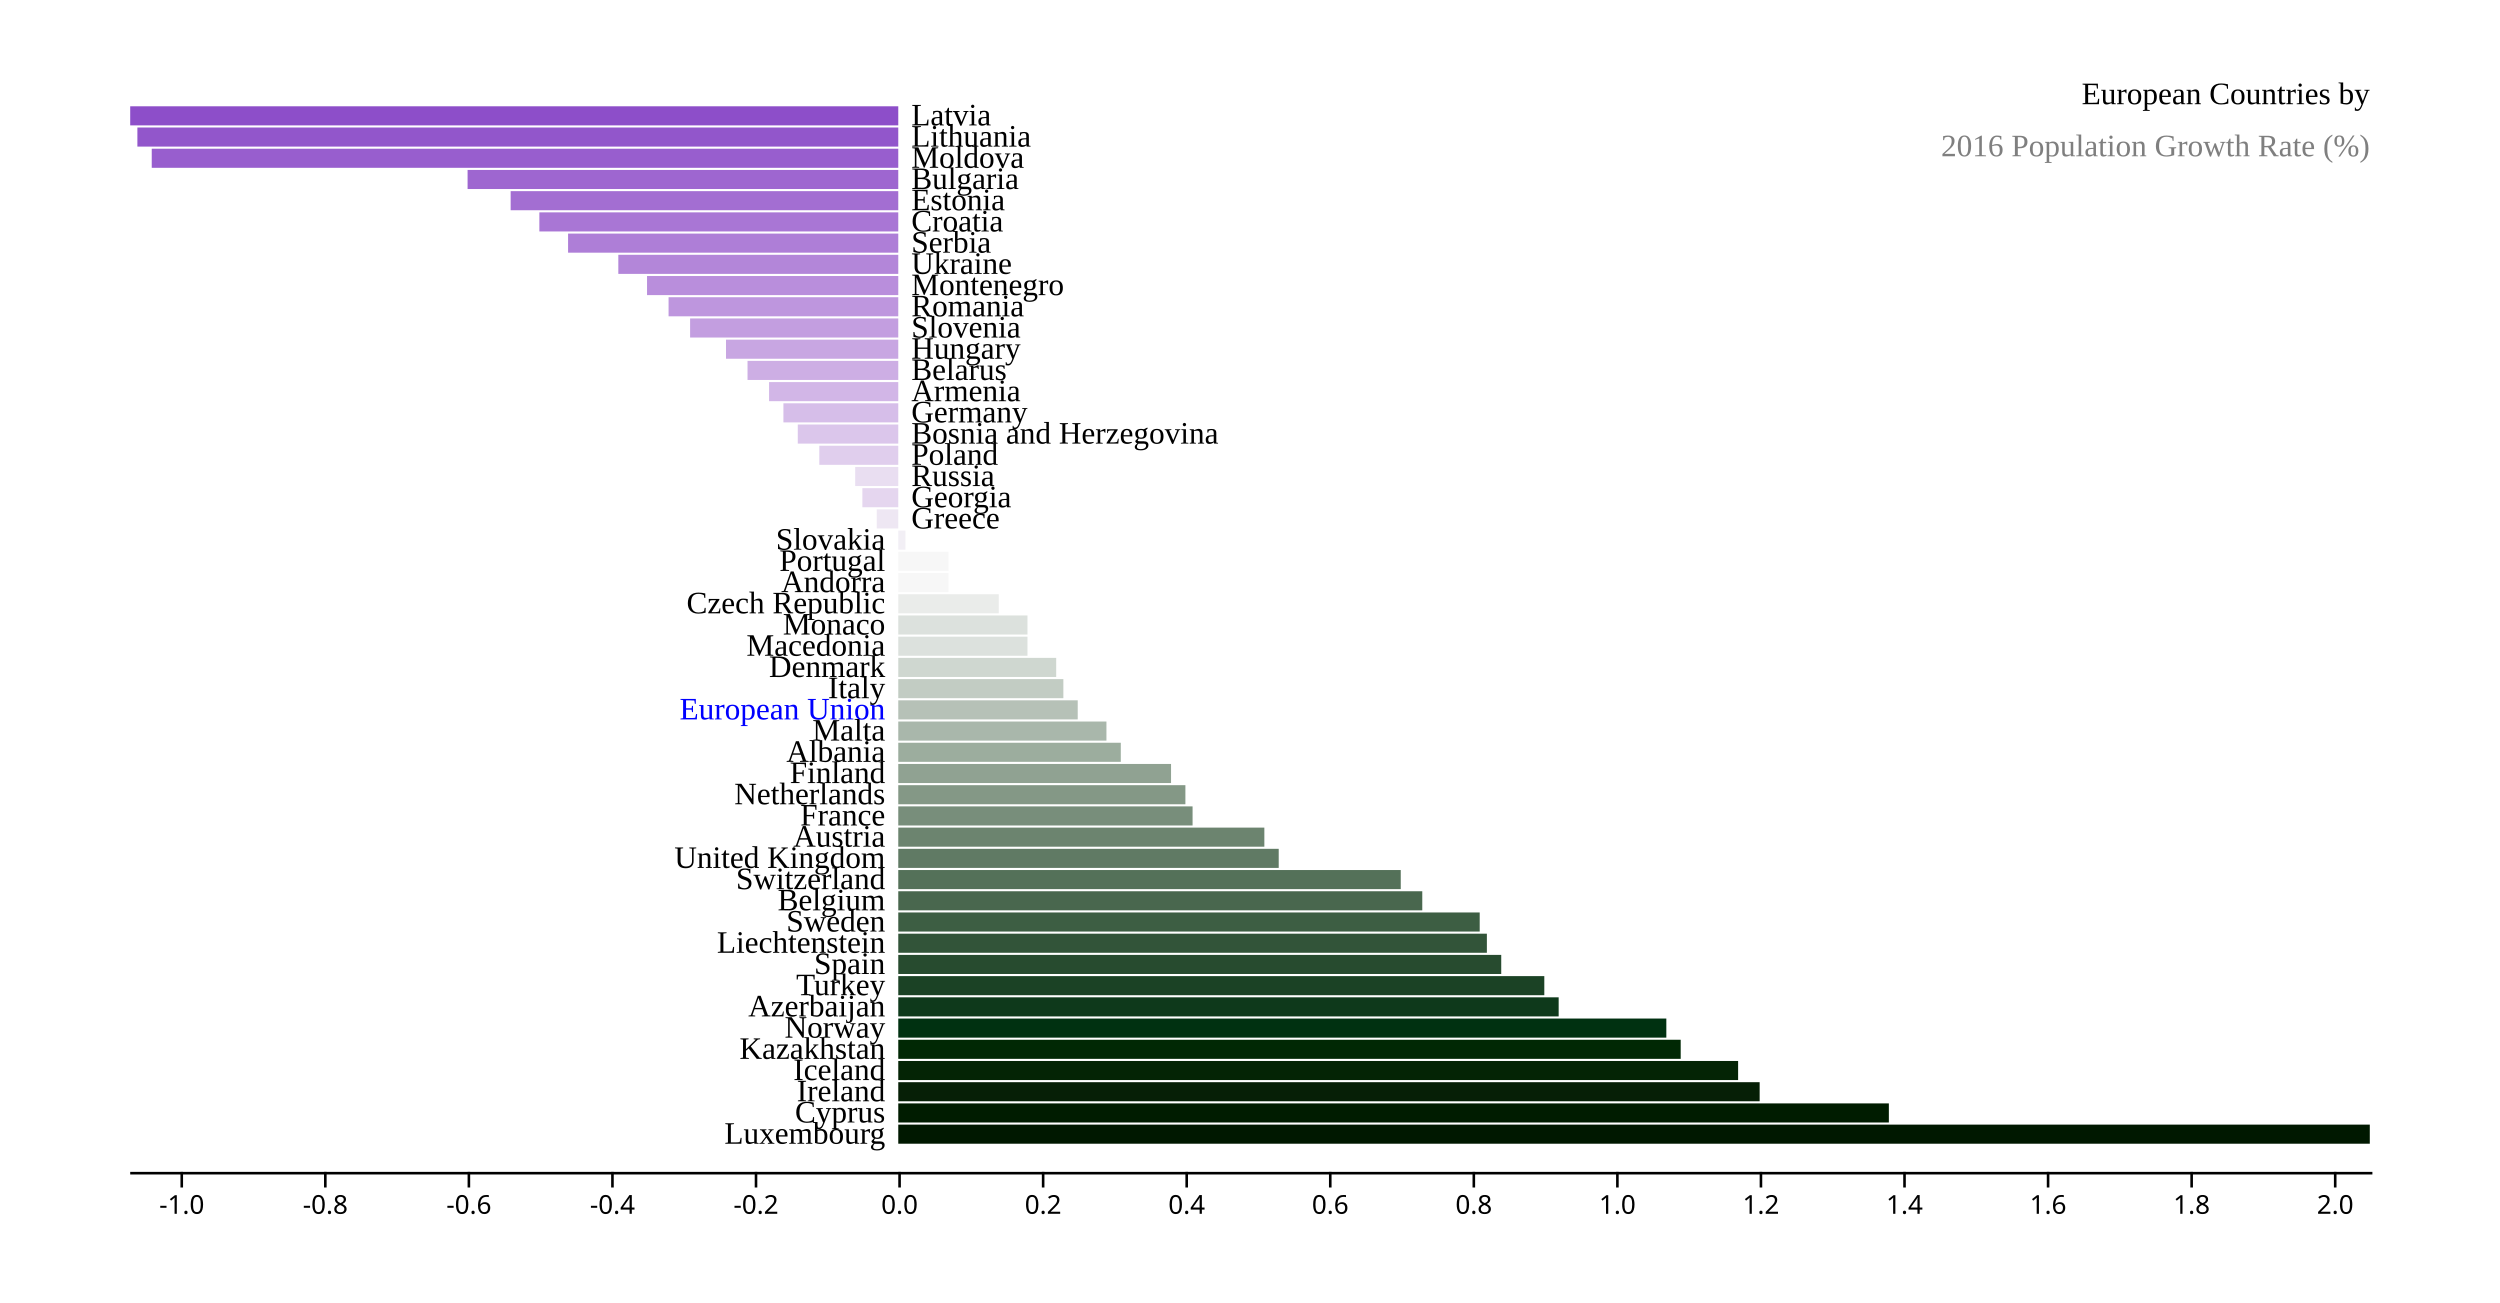
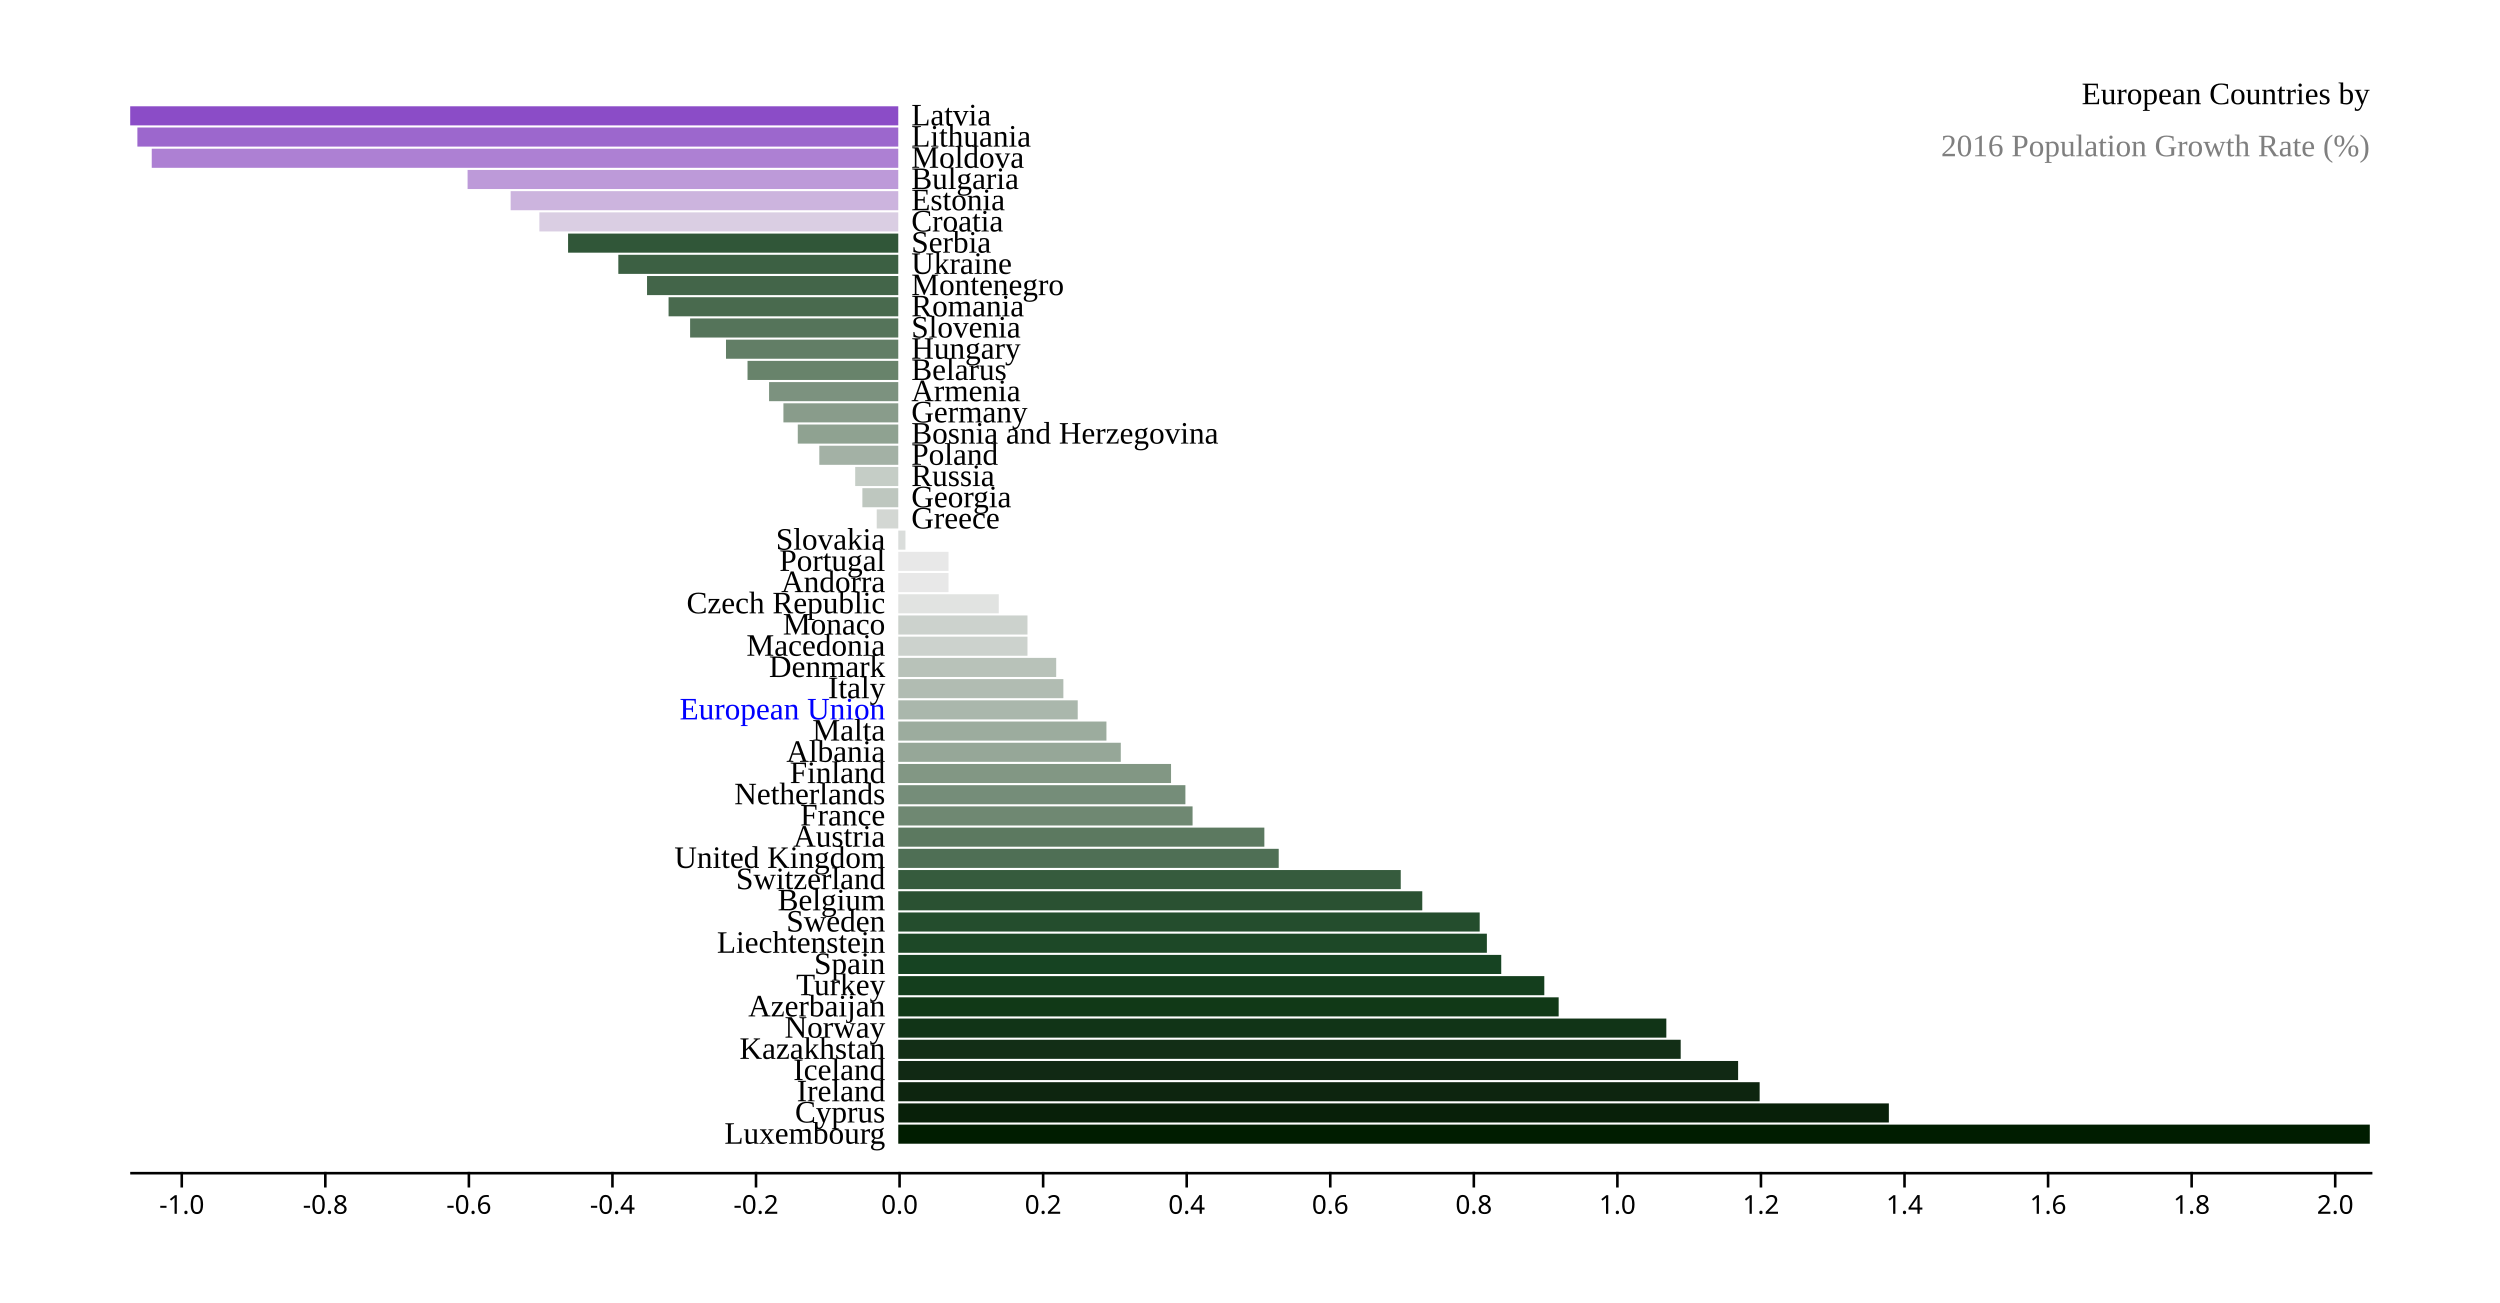
<svg xmlns="http://www.w3.org/2000/svg" width="960" height="500">
  <g transform="translate(50,40)">
    <g class="legend">
      <text x="860" text-anchor="end">European Countries by</text>
      <text x="860" y="20" text-anchor="end" style="opacity: 0.5;">2016 Population Growth Rate (%)</text>
    </g>
    <g class="y-axis" transform="translate(294.9359,0)">
      <line y1="0" y2="400" />
    </g>
    <g class="x-axis" transform="translate(0,410)" fill="none" font-size="10" font-family="sans-serif" text-anchor="middle">
      <path class="domain" stroke="#000" d="M0.5,0V0.5H860.5V0" />
      <g class="tick" opacity="1" transform="translate(19.79487,0)">
        <line stroke="#000" y2="6" />
        <text fill="#000" y="9" dy="0.71em">-1.0</text>
      </g>
      <g class="tick" opacity="1" transform="translate(74.92308,0)">
        <line stroke="#000" y2="6" />
        <text fill="#000" y="9" dy="0.71em">-0.8</text>
      </g>
      <g class="tick" opacity="1" transform="translate(130.0513,0)">
        <line stroke="#000" y2="6" />
        <text fill="#000" y="9" dy="0.71em">-0.6</text>
      </g>
      <g class="tick" opacity="1" transform="translate(185.1795,0)">
        <line stroke="#000" y2="6" />
        <text fill="#000" y="9" dy="0.71em">-0.4</text>
      </g>
      <g class="tick" opacity="1" transform="translate(240.3077,0)">
        <line stroke="#000" y2="6" />
        <text fill="#000" y="9" dy="0.71em">-0.2</text>
      </g>
      <g class="tick" opacity="1" transform="translate(295.4359,0)">
        <line stroke="#000" y2="6" />
        <text fill="#000" y="9" dy="0.71em">0.0</text>
      </g>
      <g class="tick" opacity="1" transform="translate(350.5641,0)">
        <line stroke="#000" y2="6" />
        <text fill="#000" y="9" dy="0.71em">0.2</text>
      </g>
      <g class="tick" opacity="1" transform="translate(405.6923,0)">
        <line stroke="#000" y2="6" />
        <text fill="#000" y="9" dy="0.71em">0.4</text>
      </g>
      <g class="tick" opacity="1" transform="translate(460.8205,0)">
        <line stroke="#000" y2="6" />
        <text fill="#000" y="9" dy="0.71em">0.6</text>
      </g>
      <g class="tick" opacity="1" transform="translate(515.9487,0)">
        <line stroke="#000" y2="6" />
        <text fill="#000" y="9" dy="0.71em">0.8</text>
      </g>
      <g class="tick" opacity="1" transform="translate(571.0769,0)">
        <line stroke="#000" y2="6" />
        <text fill="#000" y="9" dy="0.71em">1.0</text>
      </g>
      <g class="tick" opacity="1" transform="translate(626.2051,0)">
        <line stroke="#000" y2="6" />
        <text fill="#000" y="9" dy="0.71em">1.2</text>
      </g>
      <g class="tick" opacity="1" transform="translate(681.3333,0)">
        <line stroke="#000" y2="6" />
        <text fill="#000" y="9" dy="0.71em">1.4</text>
      </g>
      <g class="tick" opacity="1" transform="translate(736.4615,0)">
        <line stroke="#000" y2="6" />
        <text fill="#000" y="9" dy="0.71em">1.6</text>
      </g>
      <g class="tick" opacity="1" transform="translate(791.5897,0)">
        <line stroke="#000" y2="6" />
        <text fill="#000" y="9" dy="0.71em">1.8</text>
      </g>
      <g class="tick" opacity="1" transform="translate(846.7179,0)">
        <line stroke="#000" y2="6" />
        <text fill="#000" y="9" dy="0.71em">2.0</text>
      </g>
    </g>
    <g class="bars">
-       <rect class="annual-growth" x="294.936" y="391.853" height="7.332" width="565.064" style="fill:#001800;" />
-       <rect class="annual-growth" x="294.936" y="383.707" height="7.332" width="380.385" style="fill:#001c00;" />
-       <rect class="annual-growth" x="294.936" y="375.56" height="7.332" width="330.769" style="fill:#061f06;" />
-       <rect class="annual-growth" x="294.936" y="367.413" height="7.332" width="322.5" style="fill:#042405;" />
-       <rect class="annual-growth" x="294.936" y="359.267" height="7.332" width="300.449" style="fill:#002804;" />
-       <rect class="annual-growth" x="294.936" y="351.12" height="7.332" width="294.936" style="fill:#003111;" />
-       <rect class="annual-growth" x="294.936" y="342.974" height="7.332" width="253.59" style="fill:#0e391b;" />
-       <rect class="annual-growth" x="294.936" y="334.827" height="7.332" width="248.077" style="fill:#1b4225;" />
-       <rect class="annual-growth" x="294.936" y="326.68" height="7.332" width="231.538" style="fill:#274b2f;" />
-       <rect class="annual-growth" x="294.936" y="318.534" height="7.332" width="226.026" style="fill:#325439;" />
-       <rect class="annual-growth" x="294.936" y="310.387" height="7.332" width="223.269" style="fill:#3d5e43;" />
-       <rect class="annual-growth" x="294.936" y="302.24" height="7.332" width="201.218" style="fill:#49674e;" />
-       <rect class="annual-growth" x="294.936" y="294.094" height="7.332" width="192.949" style="fill:#547159;" />
-       <rect class="annual-growth" x="294.936" y="285.947" height="7.332" width="146.09" style="fill:#607a64;" />
-       <rect class="annual-growth" x="294.936" y="277.8" height="7.332" width="140.577" style="fill:#6c846f;" />
-       <rect class="annual-growth" x="294.936" y="269.654" height="7.332" width="113.013" style="fill:#788e7b;" />
-       <rect class="annual-growth" x="294.936" y="261.507" height="7.332" width="110.256" style="fill:#849886;" />
-       <rect class="annual-growth" x="294.936" y="253.36" height="7.332" width="104.744" style="fill:#90a292;" />
-       <rect class="annual-growth" x="294.936" y="245.214" height="7.332" width="85.449" style="fill:#9cad9e;" />
-       <rect class="annual-growth" x="294.936" y="237.067" height="7.332" width="79.936" style="fill:#a9b7ab;" />
-       <rect class="annual-growth" x="294.936" y="228.921" height="7.332" width="68.91" style="fill:#b6c1b7;" />
-       <rect class="annual-growth" x="294.936" y="220.774" height="7.332" width="63.397" style="fill:#c2ccc3;" />
-       <rect class="annual-growth" x="294.936" y="212.627" height="7.332" width="60.641" style="fill:#cfd7d0;" />
-       <rect class="annual-growth" x="294.936" y="204.481" height="7.332" width="49.615" style="fill:#dce1dd;" />
-       <rect class="annual-growth" x="294.936" y="196.334" height="7.332" width="49.615" style="fill:#dce1dd;" />
-       <rect class="annual-growth" x="294.936" y="188.187" height="7.332" width="38.59" style="fill:#eaecea;" />
-       <rect class="annual-growth" x="294.936" y="180.041" height="7.332" width="19.295" style="fill:#f7f7f7;" />
-       <rect class="annual-growth" x="294.936" y="171.894" height="7.332" width="19.295" style="fill:#f7f7f7;" />
-       <rect class="annual-growth" x="294.936" y="163.747" height="7.332" width="2.756" style="fill:#f2eff5;" />
-       <rect class="annual-growth" x="286.667" y="155.601" height="7.332" width="8.269" style="fill:#eee7f3;" />
-       <rect class="annual-growth" x="281.154" y="147.454" height="7.332" width="13.782" style="fill:#e5d6ef;" />
-       <rect class="annual-growth" x="278.397" y="139.308" height="7.332" width="16.538" style="fill:#e9def1;" />
-       <rect class="annual-growth" x="264.615" y="131.161" height="7.332" width="30.321" style="fill:#e0ceed;" />
-       <rect class="annual-growth" x="256.346" y="123.014" height="7.332" width="38.59" style="fill:#dbc6eb;" />
-       <rect class="annual-growth" x="250.833" y="114.868" height="7.332" width="44.103" style="fill:#d6bee9;" />
-       <rect class="annual-growth" x="245.321" y="106.721" height="7.332" width="49.615" style="fill:#d2b6e7;" />
-       <rect class="annual-growth" x="237.051" y="98.574" height="7.332" width="57.885" style="fill:#cdaee4;" />
-       <rect class="annual-growth" x="228.782" y="90.428" height="7.332" width="66.154" style="fill:#c8a6e2;" />
-       <rect class="annual-growth" x="215" y="82.281" height="7.332" width="79.936" style="fill:#c39ee0;" />
-       <rect class="annual-growth" x="206.731" y="74.134" height="7.332" width="88.205" style="fill:#be96de;" />
-       <rect class="annual-growth" x="198.462" y="65.988" height="7.332" width="96.474" style="fill:#b98edc;" />
-       <rect class="annual-growth" x="187.436" y="57.841" height="7.332" width="107.5" style="fill:#b386d9;" />
-       <rect class="annual-growth" x="168.141" y="49.695" height="7.332" width="126.795" style="fill:#ae7ed7;" />
-       <rect class="annual-growth" x="157.115" y="41.548" height="7.332" width="137.821" style="fill:#a976d5;" />
-       <rect class="annual-growth" x="146.09" y="33.401" height="7.332" width="148.846" style="fill:#a36ed2;" />
-       <rect class="annual-growth" x="129.551" y="25.255" height="7.332" width="165.385" style="fill:#9e66d0;" />
-       <rect class="annual-growth" x="8.269" y="17.108" height="7.332" width="286.667" style="fill:#985ece;" />
-       <rect class="annual-growth" x="2.756" y="8.961" height="7.332" width="292.179" style="fill:#9256cb;" />
-       <rect class="annual-growth" x="0" y="0.815" height="7.332" width="294.936" style="fill:#8d4ec9;" />
+       <rect class="annual-growth" x="294.936" y="391.853" height="7.332" width="565.064" style="fill:#001d00;" />
+       <rect class="annual-growth" x="294.936" y="383.707" height="7.332" width="380.385" style="fill:#082009;" />
+       <rect class="annual-growth" x="294.936" y="375.56" height="7.332" width="330.769" style="fill:#0d250f;" />
+       <rect class="annual-growth" x="294.936" y="367.413" height="7.332" width="322.5" style="fill:#112914;" />
+       <rect class="annual-growth" x="294.936" y="359.267" height="7.332" width="300.449" style="fill:#122e16;" />
+       <rect class="annual-growth" x="294.936" y="351.12" height="7.332" width="294.936" style="fill:#113417;" />
+       <rect class="annual-growth" x="294.936" y="342.974" height="7.332" width="253.59" style="fill:#113917;" />
+       <rect class="annual-growth" x="294.936" y="334.827" height="7.332" width="248.077" style="fill:#143e1d;" />
+       <rect class="annual-growth" x="294.936" y="326.68" height="7.332" width="231.538" style="fill:#164322;" />
+       <rect class="annual-growth" x="294.936" y="318.534" height="7.332" width="226.026" style="fill:#1d4827;" />
+       <rect class="annual-growth" x="294.936" y="310.387" height="7.332" width="223.269" style="fill:#244d2d;" />
+       <rect class="annual-growth" x="294.936" y="302.24" height="7.332" width="201.218" style="fill:#2a5132;" />
+       <rect class="annual-growth" x="294.936" y="294.094" height="7.332" width="192.949" style="fill:#365b3d;" />
+       <rect class="annual-growth" x="294.936" y="285.947" height="7.332" width="146.09" style="fill:#4f6f55;" />
+       <rect class="annual-growth" x="294.936" y="277.8" height="7.332" width="140.577" style="fill:#5c7960;" />
+       <rect class="annual-growth" x="294.936" y="269.654" height="7.332" width="113.013" style="fill:#6f8872;" />
+       <rect class="annual-growth" x="294.936" y="261.507" height="7.332" width="110.256" style="fill:#758d79;" />
+       <rect class="annual-growth" x="294.936" y="253.36" height="7.332" width="104.744" style="fill:#829784;" />
+       <rect class="annual-growth" x="294.936" y="245.214" height="7.332" width="85.449" style="fill:#96a798;" />
+       <rect class="annual-growth" x="294.936" y="237.067" height="7.332" width="79.936" style="fill:#9cac9e;" />
+       <rect class="annual-growth" x="294.936" y="228.921" height="7.332" width="68.91" style="fill:#aab7ac;" />
+       <rect class="annual-growth" x="294.936" y="220.774" height="7.332" width="63.397" style="fill:#b1bcb2;" />
+       <rect class="annual-growth" x="294.936" y="212.627" height="7.332" width="60.641" style="fill:#b8c2b9;" />
+       <rect class="annual-growth" x="294.936" y="204.481" height="7.332" width="49.615" style="fill:#ccd2cd;" />
+       <rect class="annual-growth" x="294.936" y="196.334" height="7.332" width="49.615" style="fill:#ccd2cd;" />
+       <rect class="annual-growth" x="294.936" y="188.187" height="7.332" width="38.59" style="fill:#e1e3e1;" />
+       <rect class="annual-growth" x="294.936" y="180.041" height="7.332" width="19.295" style="fill:#e8e8e8;" />
+       <rect class="annual-growth" x="294.936" y="171.894" height="7.332" width="19.295" style="fill:#e8e8e8;" />
+       <rect class="annual-growth" x="294.936" y="163.747" height="7.332" width="2.756" style="fill:#dadddb;" />
+       <rect class="annual-growth" x="286.667" y="155.601" height="7.332" width="8.269" style="fill:#d3d7d3;" />
+       <rect class="annual-growth" x="281.154" y="147.454" height="7.332" width="13.782" style="fill:#bec7bf;" />
+       <rect class="annual-growth" x="278.397" y="139.308" height="7.332" width="16.538" style="fill:#c5cdc6;" />
+       <rect class="annual-growth" x="264.615" y="131.161" height="7.332" width="30.321" style="fill:#a3b1a5;" />
+       <rect class="annual-growth" x="256.346" y="123.014" height="7.332" width="38.59" style="fill:#8fa291;" />
+       <rect class="annual-growth" x="250.833" y="114.868" height="7.332" width="44.103" style="fill:#899c8b;" />
+       <rect class="annual-growth" x="245.321" y="106.721" height="7.332" width="49.615" style="fill:#7c927f;" />
+       <rect class="annual-growth" x="237.051" y="98.574" height="7.332" width="57.885" style="fill:#68836b;" />
+       <rect class="annual-growth" x="228.782" y="90.428" height="7.332" width="66.154" style="fill:#627e66;" />
+       <rect class="annual-growth" x="215" y="82.281" height="7.332" width="79.936" style="fill:#55745a;" />
+       <rect class="annual-growth" x="206.731" y="74.134" height="7.332" width="88.205" style="fill:#496a4e;" />
+       <rect class="annual-growth" x="198.462" y="65.988" height="7.332" width="96.474" style="fill:#436549;" />
+       <rect class="annual-growth" x="187.436" y="57.841" height="7.332" width="107.5" style="fill:#3c6043;" />
+       <rect class="annual-growth" x="168.141" y="49.695" height="7.332" width="126.795" style="fill:#305638;" />
+       <rect class="annual-growth" x="157.115" y="41.548" height="7.332" width="137.821" style="fill:#dacee3;" />
+       <rect class="annual-growth" x="146.09" y="33.401" height="7.332" width="148.846" style="fill:#ccb4de;" />
+       <rect class="annual-growth" x="129.551" y="25.255" height="7.332" width="165.385" style="fill:#bd9ad9;" />
+       <rect class="annual-growth" x="8.269" y="17.108" height="7.332" width="286.667" style="fill:#ad80d3;" />
+       <rect class="annual-growth" x="2.756" y="8.961" height="7.332" width="292.179" style="fill:#9c67cd;" />
+       <rect class="annual-growth" x="0" y="0.815" height="7.332" width="294.936" style="fill:#8b4cc7;" />
    </g>
    <g class="labels">
      <text class="bar-label" x="294.936" y="391.853" dx="-5" dy="7.332" text-anchor="end">Luxembourg</text>
      <text class="bar-label" x="294.936" y="383.707" dx="-5" dy="7.332" text-anchor="end">Cyprus</text>
      <text class="bar-label" x="294.936" y="375.56" dx="-5" dy="7.332" text-anchor="end">Ireland</text>
      <text class="bar-label" x="294.936" y="367.413" dx="-5" dy="7.332" text-anchor="end">Iceland</text>
      <text class="bar-label" x="294.936" y="359.267" dx="-5" dy="7.332" text-anchor="end">Kazakhstan</text>
      <text class="bar-label" x="294.936" y="351.12" dx="-5" dy="7.332" text-anchor="end">Norway</text>
      <text class="bar-label" x="294.936" y="342.974" dx="-5" dy="7.332" text-anchor="end">Azerbaijan</text>
      <text class="bar-label" x="294.936" y="334.827" dx="-5" dy="7.332" text-anchor="end">Turkey</text>
      <text class="bar-label" x="294.936" y="326.68" dx="-5" dy="7.332" text-anchor="end">Spain</text>
      <text class="bar-label" x="294.936" y="318.534" dx="-5" dy="7.332" text-anchor="end">Liechtenstein</text>
      <text class="bar-label" x="294.936" y="310.387" dx="-5" dy="7.332" text-anchor="end">Sweden</text>
      <text class="bar-label" x="294.936" y="302.24" dx="-5" dy="7.332" text-anchor="end">Belgium</text>
      <text class="bar-label" x="294.936" y="294.094" dx="-5" dy="7.332" text-anchor="end">Switzerland</text>
      <text class="bar-label" x="294.936" y="285.947" dx="-5" dy="7.332" text-anchor="end">United Kingdom</text>
      <text class="bar-label" x="294.936" y="277.8" dx="-5" dy="7.332" text-anchor="end">Austria</text>
      <text class="bar-label" x="294.936" y="269.654" dx="-5" dy="7.332" text-anchor="end">France</text>
      <text class="bar-label" x="294.936" y="261.507" dx="-5" dy="7.332" text-anchor="end">Netherlands</text>
      <text class="bar-label" x="294.936" y="253.36" dx="-5" dy="7.332" text-anchor="end">Finland</text>
      <text class="bar-label" x="294.936" y="245.214" dx="-5" dy="7.332" text-anchor="end">Albania</text>
      <text class="bar-label" x="294.936" y="237.067" dx="-5" dy="7.332" text-anchor="end">Malta</text>
      <text class="bar-label" x="294.936" y="228.921" dx="-5" dy="7.332" text-anchor="end" style="fill: blue;">European Union</text>
      <text class="bar-label" x="294.936" y="220.774" dx="-5" dy="7.332" text-anchor="end">Italy</text>
      <text class="bar-label" x="294.936" y="212.627" dx="-5" dy="7.332" text-anchor="end">Denmark</text>
      <text class="bar-label" x="294.936" y="204.481" dx="-5" dy="7.332" text-anchor="end">Macedonia</text>
      <text class="bar-label" x="294.936" y="196.334" dx="-5" dy="7.332" text-anchor="end">Monaco</text>
      <text class="bar-label" x="294.936" y="188.187" dx="-5" dy="7.332" text-anchor="end">Czech Republic</text>
      <text class="bar-label" x="294.936" y="180.041" dx="-5" dy="7.332" text-anchor="end">Andorra</text>
      <text class="bar-label" x="294.936" y="171.894" dx="-5" dy="7.332" text-anchor="end">Portugal</text>
      <text class="bar-label" x="294.936" y="163.747" dx="-5" dy="7.332" text-anchor="end">Slovakia</text>
      <text class="bar-label" x="294.936" y="155.601" dx="5" dy="7.332" text-anchor="start">Greece</text>
      <text class="bar-label" x="294.936" y="147.454" dx="5" dy="7.332" text-anchor="start">Georgia</text>
      <text class="bar-label" x="294.936" y="139.308" dx="5" dy="7.332" text-anchor="start">Russia</text>
      <text class="bar-label" x="294.936" y="131.161" dx="5" dy="7.332" text-anchor="start">Poland</text>
      <text class="bar-label" x="294.936" y="123.014" dx="5" dy="7.332" text-anchor="start">Bosnia and Herzegovina</text>
      <text class="bar-label" x="294.936" y="114.868" dx="5" dy="7.332" text-anchor="start">Germany</text>
      <text class="bar-label" x="294.936" y="106.721" dx="5" dy="7.332" text-anchor="start">Armenia</text>
      <text class="bar-label" x="294.936" y="98.574" dx="5" dy="7.332" text-anchor="start">Belarus</text>
      <text class="bar-label" x="294.936" y="90.428" dx="5" dy="7.332" text-anchor="start">Hungary</text>
      <text class="bar-label" x="294.936" y="82.281" dx="5" dy="7.332" text-anchor="start">Slovenia</text>
      <text class="bar-label" x="294.936" y="74.134" dx="5" dy="7.332" text-anchor="start">Romania</text>
      <text class="bar-label" x="294.936" y="65.988" dx="5" dy="7.332" text-anchor="start">Montenegro</text>
      <text class="bar-label" x="294.936" y="57.841" dx="5" dy="7.332" text-anchor="start">Ukraine</text>
      <text class="bar-label" x="294.936" y="49.695" dx="5" dy="7.332" text-anchor="start">Serbia</text>
      <text class="bar-label" x="294.936" y="41.548" dx="5" dy="7.332" text-anchor="start">Croatia</text>
      <text class="bar-label" x="294.936" y="33.401" dx="5" dy="7.332" text-anchor="start">Estonia</text>
      <text class="bar-label" x="294.936" y="25.255" dx="5" dy="7.332" text-anchor="start">Bulgaria</text>
      <text class="bar-label" x="294.936" y="17.108" dx="5" dy="7.332" text-anchor="start">Moldova</text>
      <text class="bar-label" x="294.936" y="8.961" dx="5" dy="7.332" text-anchor="start">Lithuania</text>
      <text class="bar-label" x="294.936" y="0.815" dx="5" dy="7.332" text-anchor="start">Latvia</text>
    </g>
  </g>
</svg>
